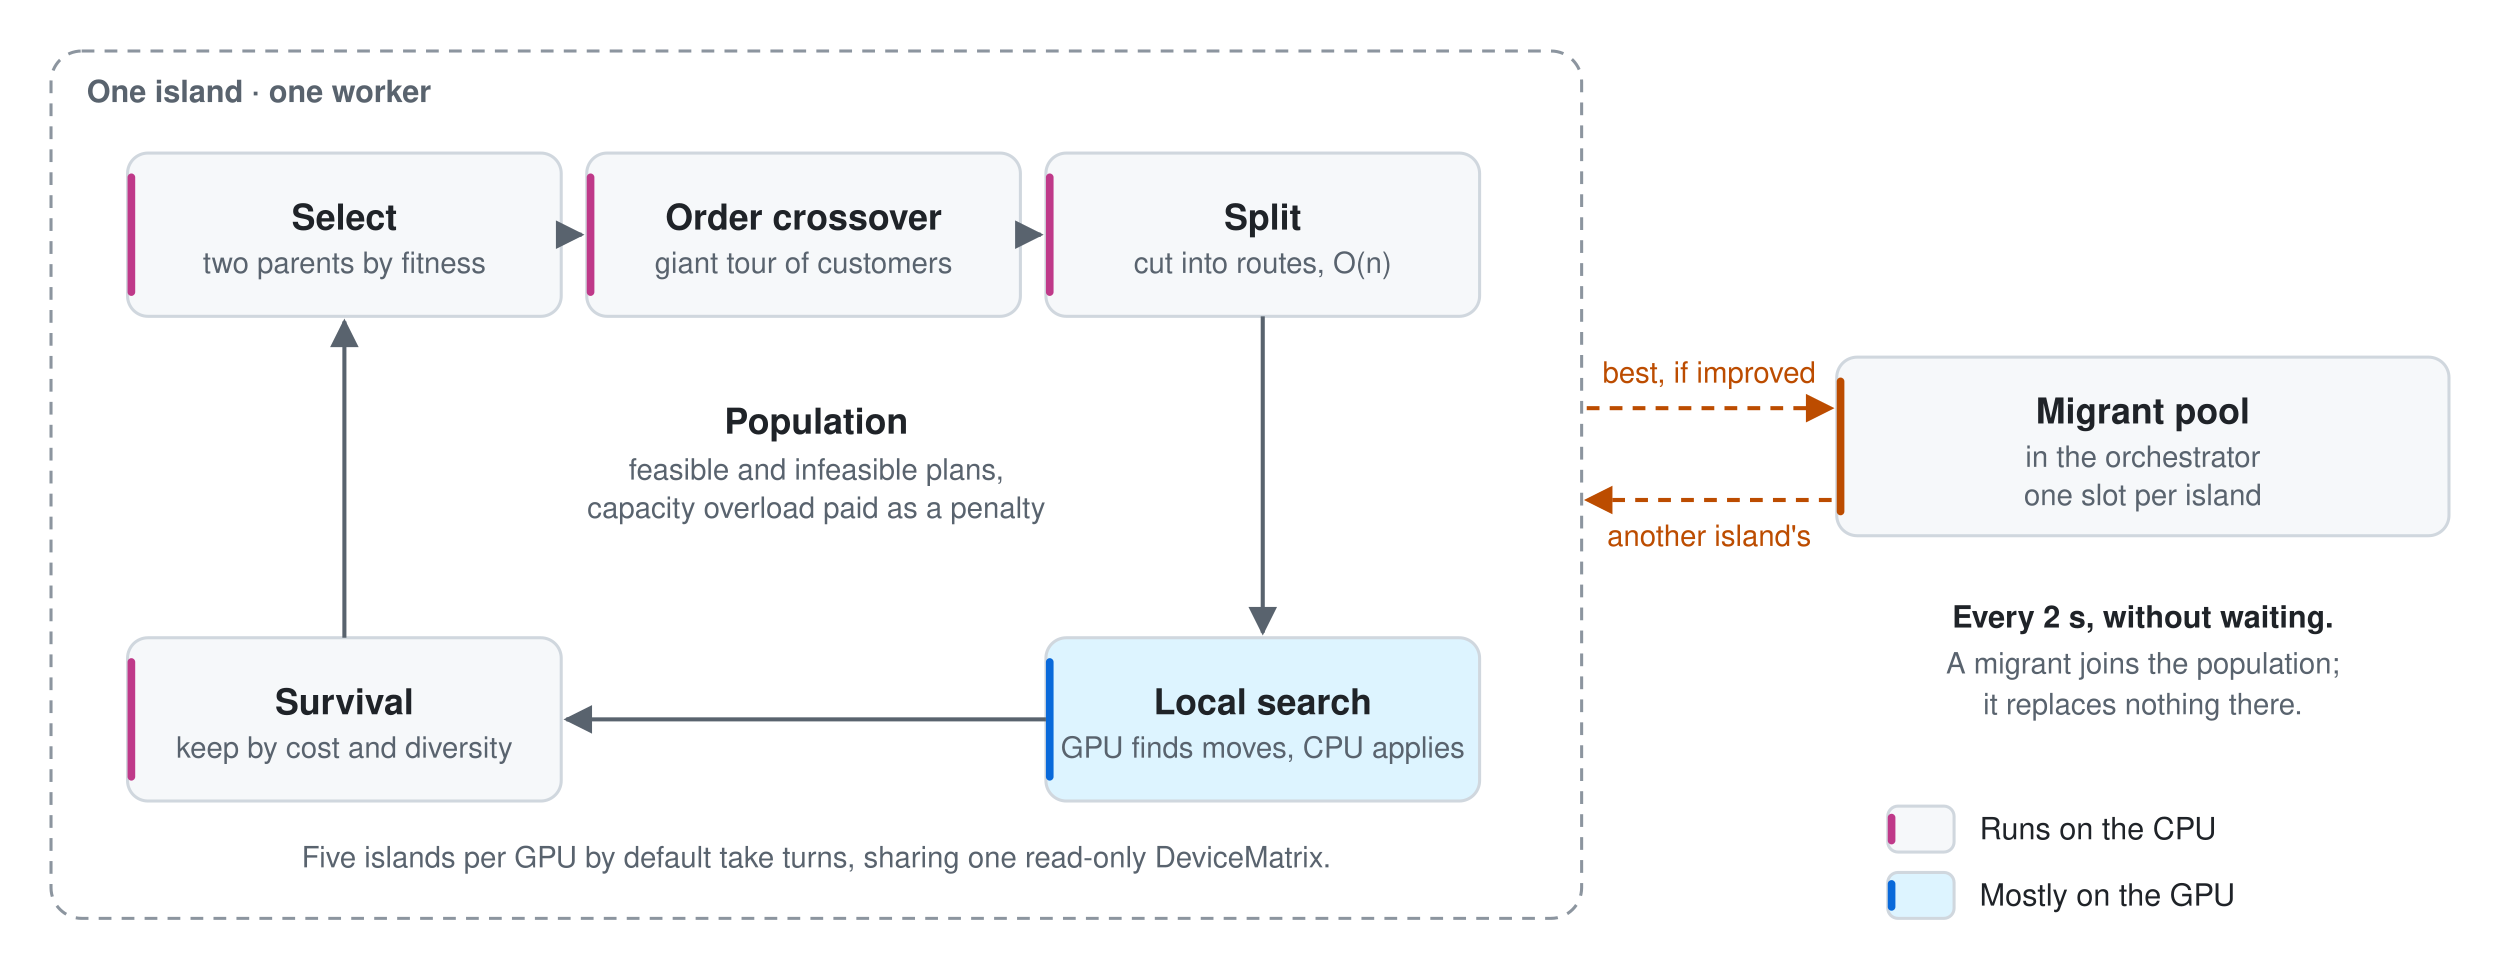
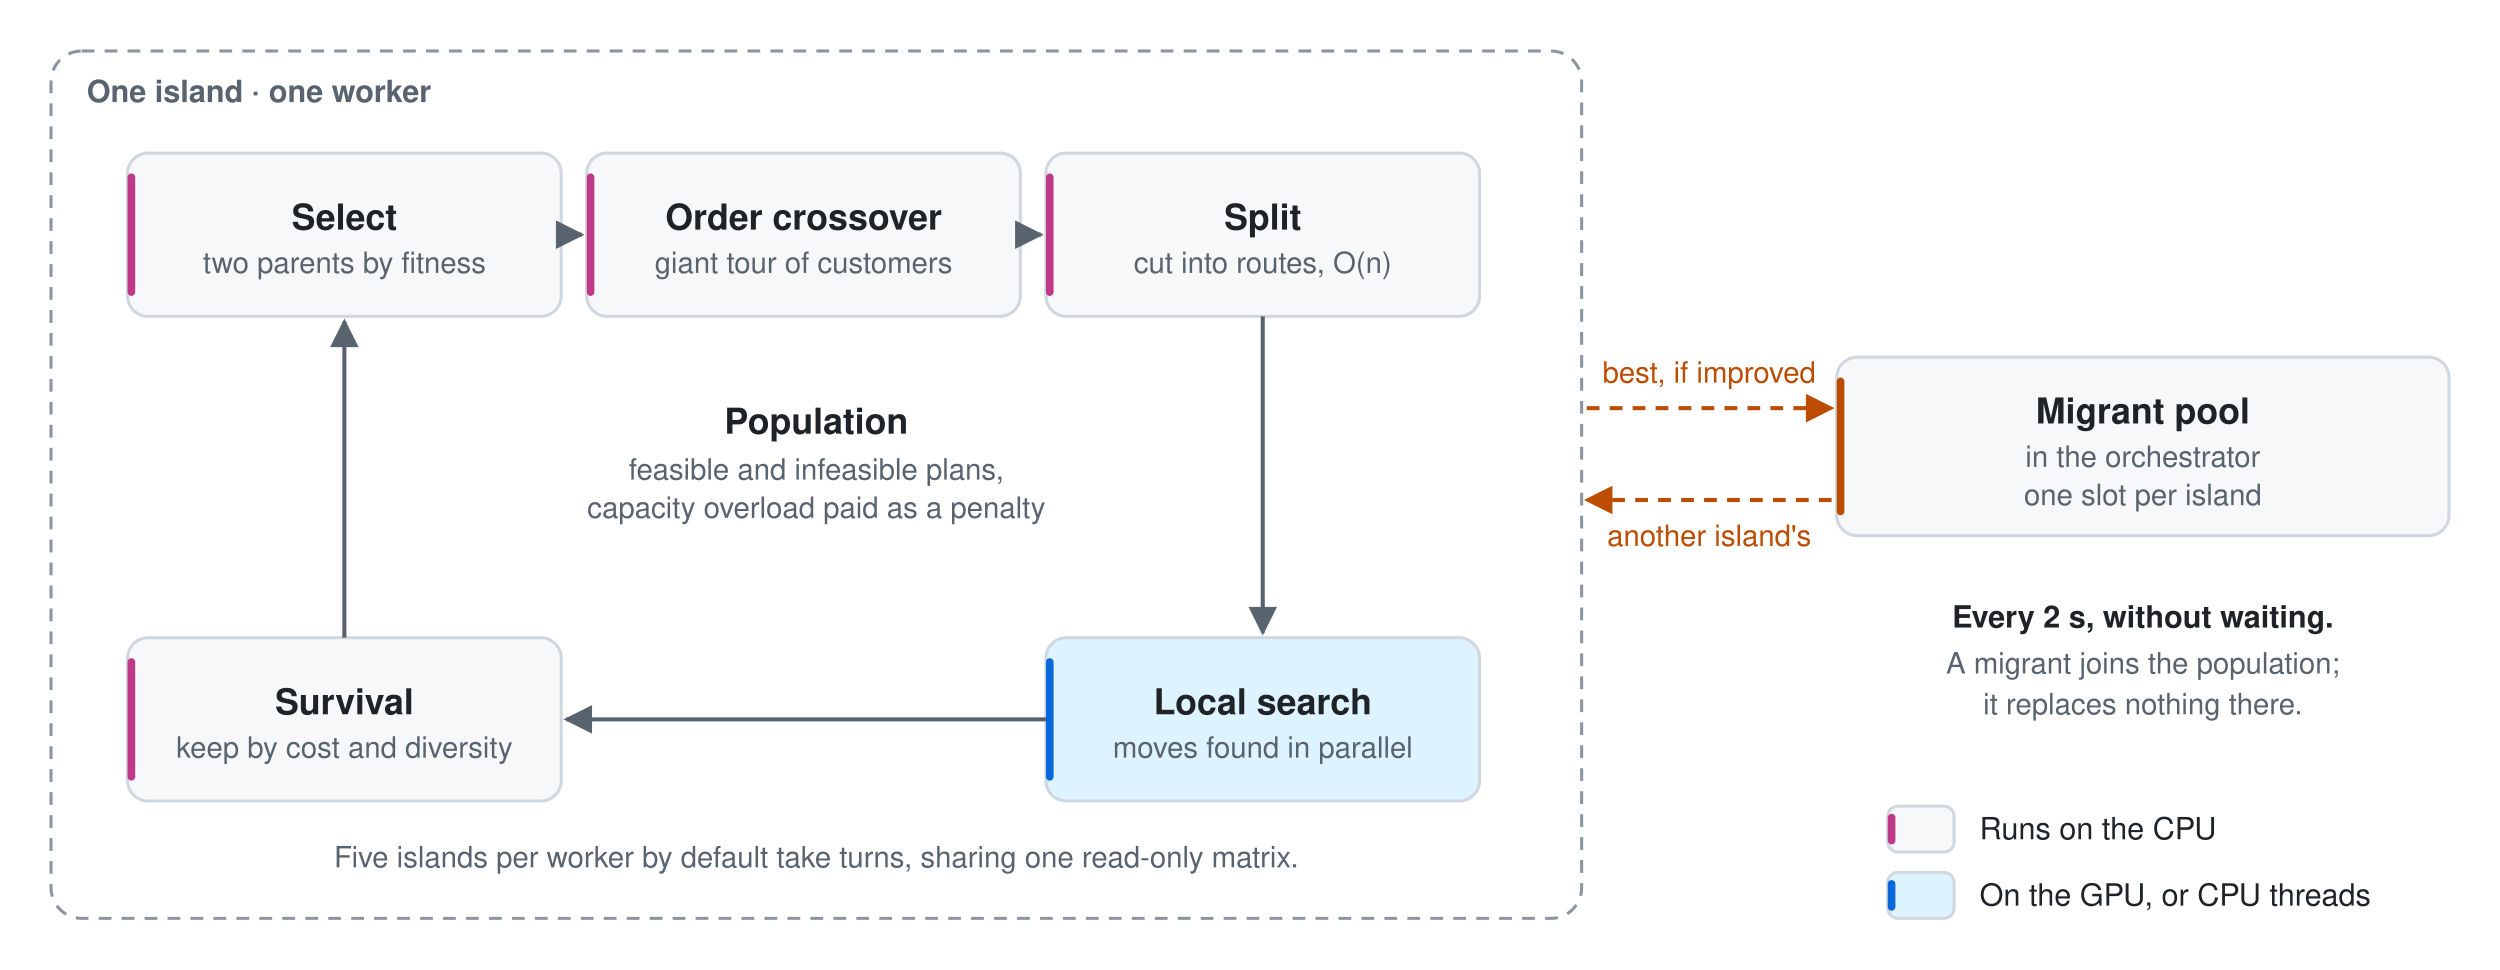
<svg xmlns="http://www.w3.org/2000/svg" viewBox="0 0 980 380" width="980" height="380" font-family="-apple-system, 'Segoe UI', Helvetica, Arial, sans-serif" role="img" aria-label="The loop of one island, and its exchange with the migrant pool">
  <defs>
    <marker id="arrow-muted" viewBox="0 0 10 10" refX="9" refY="5" markerWidth="7" markerHeight="7" orient="auto-start-reverse">
      <path d="M 0 0 L 10 5 L 0 10 z" fill="#59636e" />
    </marker>
    <marker id="arrow-orange" viewBox="0 0 10 10" refX="9" refY="5" markerWidth="7" markerHeight="7" orient="auto-start-reverse">
      <path d="M 0 0 L 10 5 L 0 10 z" fill="#bc4c00" />
    </marker>
  </defs>
  <rect x="20" y="20" width="600" height="340" rx="12" fill="none" stroke="#8c959f" stroke-width="1.2" stroke-dasharray="5 4" />
  <text x="34" y="40" font-size="12" font-weight="600" fill="#59636e" text-anchor="start">One island · one worker</text>
  <rect x="50" y="60" width="170" height="64" rx="8" fill="#f6f8fa" stroke="#d0d7de" stroke-width="1.2" />
  <rect x="50" y="68" width="3" height="48" rx="1.5" fill="#bf3989" />
  <text x="135.0" y="90.0" font-size="14" font-weight="600" fill="#1f2328" text-anchor="middle">Select</text>
  <text x="135.0" y="107.0" font-size="11.5" font-weight="400" fill="#59636e" text-anchor="middle">two parents by fitness</text>
  <rect x="230" y="60" width="170" height="64" rx="8" fill="#f6f8fa" stroke="#d0d7de" stroke-width="1.2" />
  <rect x="230" y="68" width="3" height="48" rx="1.5" fill="#bf3989" />
  <text x="315.0" y="90.0" font-size="14" font-weight="600" fill="#1f2328" text-anchor="middle">Order crossover</text>
  <text x="315.0" y="107.0" font-size="11.5" font-weight="400" fill="#59636e" text-anchor="middle">giant tour of customers</text>
  <rect x="410" y="60" width="170" height="64" rx="8" fill="#f6f8fa" stroke="#d0d7de" stroke-width="1.2" />
  <rect x="410" y="68" width="3" height="48" rx="1.5" fill="#bf3989" />
  <text x="495.0" y="90.0" font-size="14" font-weight="600" fill="#1f2328" text-anchor="middle">Split</text>
  <text x="495.0" y="107.0" font-size="11.5" font-weight="400" fill="#59636e" text-anchor="middle">cut into routes, O(n)</text>
  <rect x="410" y="250" width="170" height="64" rx="8" fill="#ddf4ff" stroke="#d0d7de" stroke-width="1.2" />
  <rect x="410" y="258" width="3" height="48" rx="1.5" fill="#0969da" />
  <text x="495.0" y="280.0" font-size="14" font-weight="600" fill="#1f2328" text-anchor="middle">Local search</text>
-   <text x="495.0" y="297.0" font-size="11.5" font-weight="400" fill="#59636e" text-anchor="middle">GPU finds moves, CPU applies</text>
+   <text x="495.0" y="297.0" font-size="11.5" font-weight="400" fill="#59636e" text-anchor="middle">moves found in parallel</text>
  <rect x="50" y="250" width="170" height="64" rx="8" fill="#f6f8fa" stroke="#d0d7de" stroke-width="1.2" />
  <rect x="50" y="258" width="3" height="48" rx="1.5" fill="#bf3989" />
  <text x="135.0" y="280.0" font-size="14" font-weight="600" fill="#1f2328" text-anchor="middle">Survival</text>
  <text x="135.0" y="297.0" font-size="11.5" font-weight="400" fill="#59636e" text-anchor="middle">keep by cost and diversity</text>
  <path d="M 220 92 L 228 92" fill="none" stroke="#59636e" stroke-width="1.6" stroke-linejoin="round" marker-end="url(#arrow-muted)" />
  <path d="M 400 92 L 408 92" fill="none" stroke="#59636e" stroke-width="1.6" stroke-linejoin="round" marker-end="url(#arrow-muted)" />
  <path d="M 495 124 L 495 248" fill="none" stroke="#59636e" stroke-width="1.6" stroke-linejoin="round" marker-end="url(#arrow-muted)" />
  <path d="M 410 282 L 222 282" fill="none" stroke="#59636e" stroke-width="1.6" stroke-linejoin="round" marker-end="url(#arrow-muted)" />
  <path d="M 135 250 L 135 126" fill="none" stroke="#59636e" stroke-width="1.6" stroke-linejoin="round" marker-end="url(#arrow-muted)" />
  <text x="320" y="170" font-size="14" font-weight="600" fill="#1f2328" text-anchor="middle">Population</text>
  <text x="320" y="188" font-size="11.5" font-weight="400" fill="#59636e" text-anchor="middle">feasible and infeasible plans,</text>
  <text x="320" y="203" font-size="11.5" font-weight="400" fill="#59636e" text-anchor="middle">capacity overload paid as a penalty</text>
-   <text x="320" y="340" font-size="11.5" font-weight="400" fill="#59636e" text-anchor="middle">Five islands per GPU by default take turns, sharing one read-only DeviceMatrix.</text>
+   <text x="320" y="340" font-size="11.5" font-weight="400" fill="#59636e" text-anchor="middle">Five islands per worker by default take turns, sharing one read-only matrix.</text>
  <rect x="720" y="140" width="240" height="70" rx="8" fill="#f6f8fa" stroke="#d0d7de" stroke-width="1.2" />
  <rect x="720" y="148" width="3" height="54" rx="1.5" fill="#bc4c00" />
  <text x="840.0" y="166.0" font-size="14" font-weight="600" fill="#1f2328" text-anchor="middle">Migrant pool</text>
  <text x="840.0" y="183.0" font-size="11.5" font-weight="400" fill="#59636e" text-anchor="middle">in the orchestrator</text>
  <text x="840.0" y="198.0" font-size="11.5" font-weight="400" fill="#59636e" text-anchor="middle">one slot per island</text>
  <path d="M 622 160 L 718 160" fill="none" stroke="#bc4c00" stroke-width="1.6" stroke-linejoin="round" marker-end="url(#arrow-orange)" stroke-dasharray="5 4" />
  <text x="670" y="150" font-size="11.5" font-weight="500" fill="#bc4c00" text-anchor="middle">best, if improved</text>
  <path d="M 718 196 L 622 196" fill="none" stroke="#bc4c00" stroke-width="1.6" stroke-linejoin="round" marker-end="url(#arrow-orange)" stroke-dasharray="5 4" />
  <text x="670" y="214" font-size="11.5" font-weight="500" fill="#bc4c00" text-anchor="middle">another island's</text>
  <text x="840" y="246" font-size="12" font-weight="600" fill="#1f2328" text-anchor="middle">Every 2 s, without waiting.</text>
  <text x="840" y="264" font-size="11.5" font-weight="400" fill="#59636e" text-anchor="middle">A migrant joins the population;</text>
  <text x="840" y="280" font-size="11.5" font-weight="400" fill="#59636e" text-anchor="middle">it replaces nothing there.</text>
  <rect x="740" y="316" width="26" height="18" rx="4" fill="#f6f8fa" stroke="#d0d7de" stroke-width="1.2" />
  <rect x="740" y="319" width="3" height="12" rx="1.5" fill="#bf3989" />
  <text x="776" y="329" font-size="12" font-weight="500" fill="#1f2328" text-anchor="start">Runs on the CPU</text>
  <rect x="740" y="342" width="26" height="18" rx="4" fill="#ddf4ff" stroke="#d0d7de" stroke-width="1.2" />
  <rect x="740" y="345" width="3" height="12" rx="1.5" fill="#0969da" />
-   <text x="776" y="355" font-size="12" font-weight="500" fill="#1f2328" text-anchor="start">Mostly on the GPU</text>
+   <text x="776" y="355" font-size="12" font-weight="500" fill="#1f2328" text-anchor="start">On the GPU, or CPU threads</text>
</svg>
